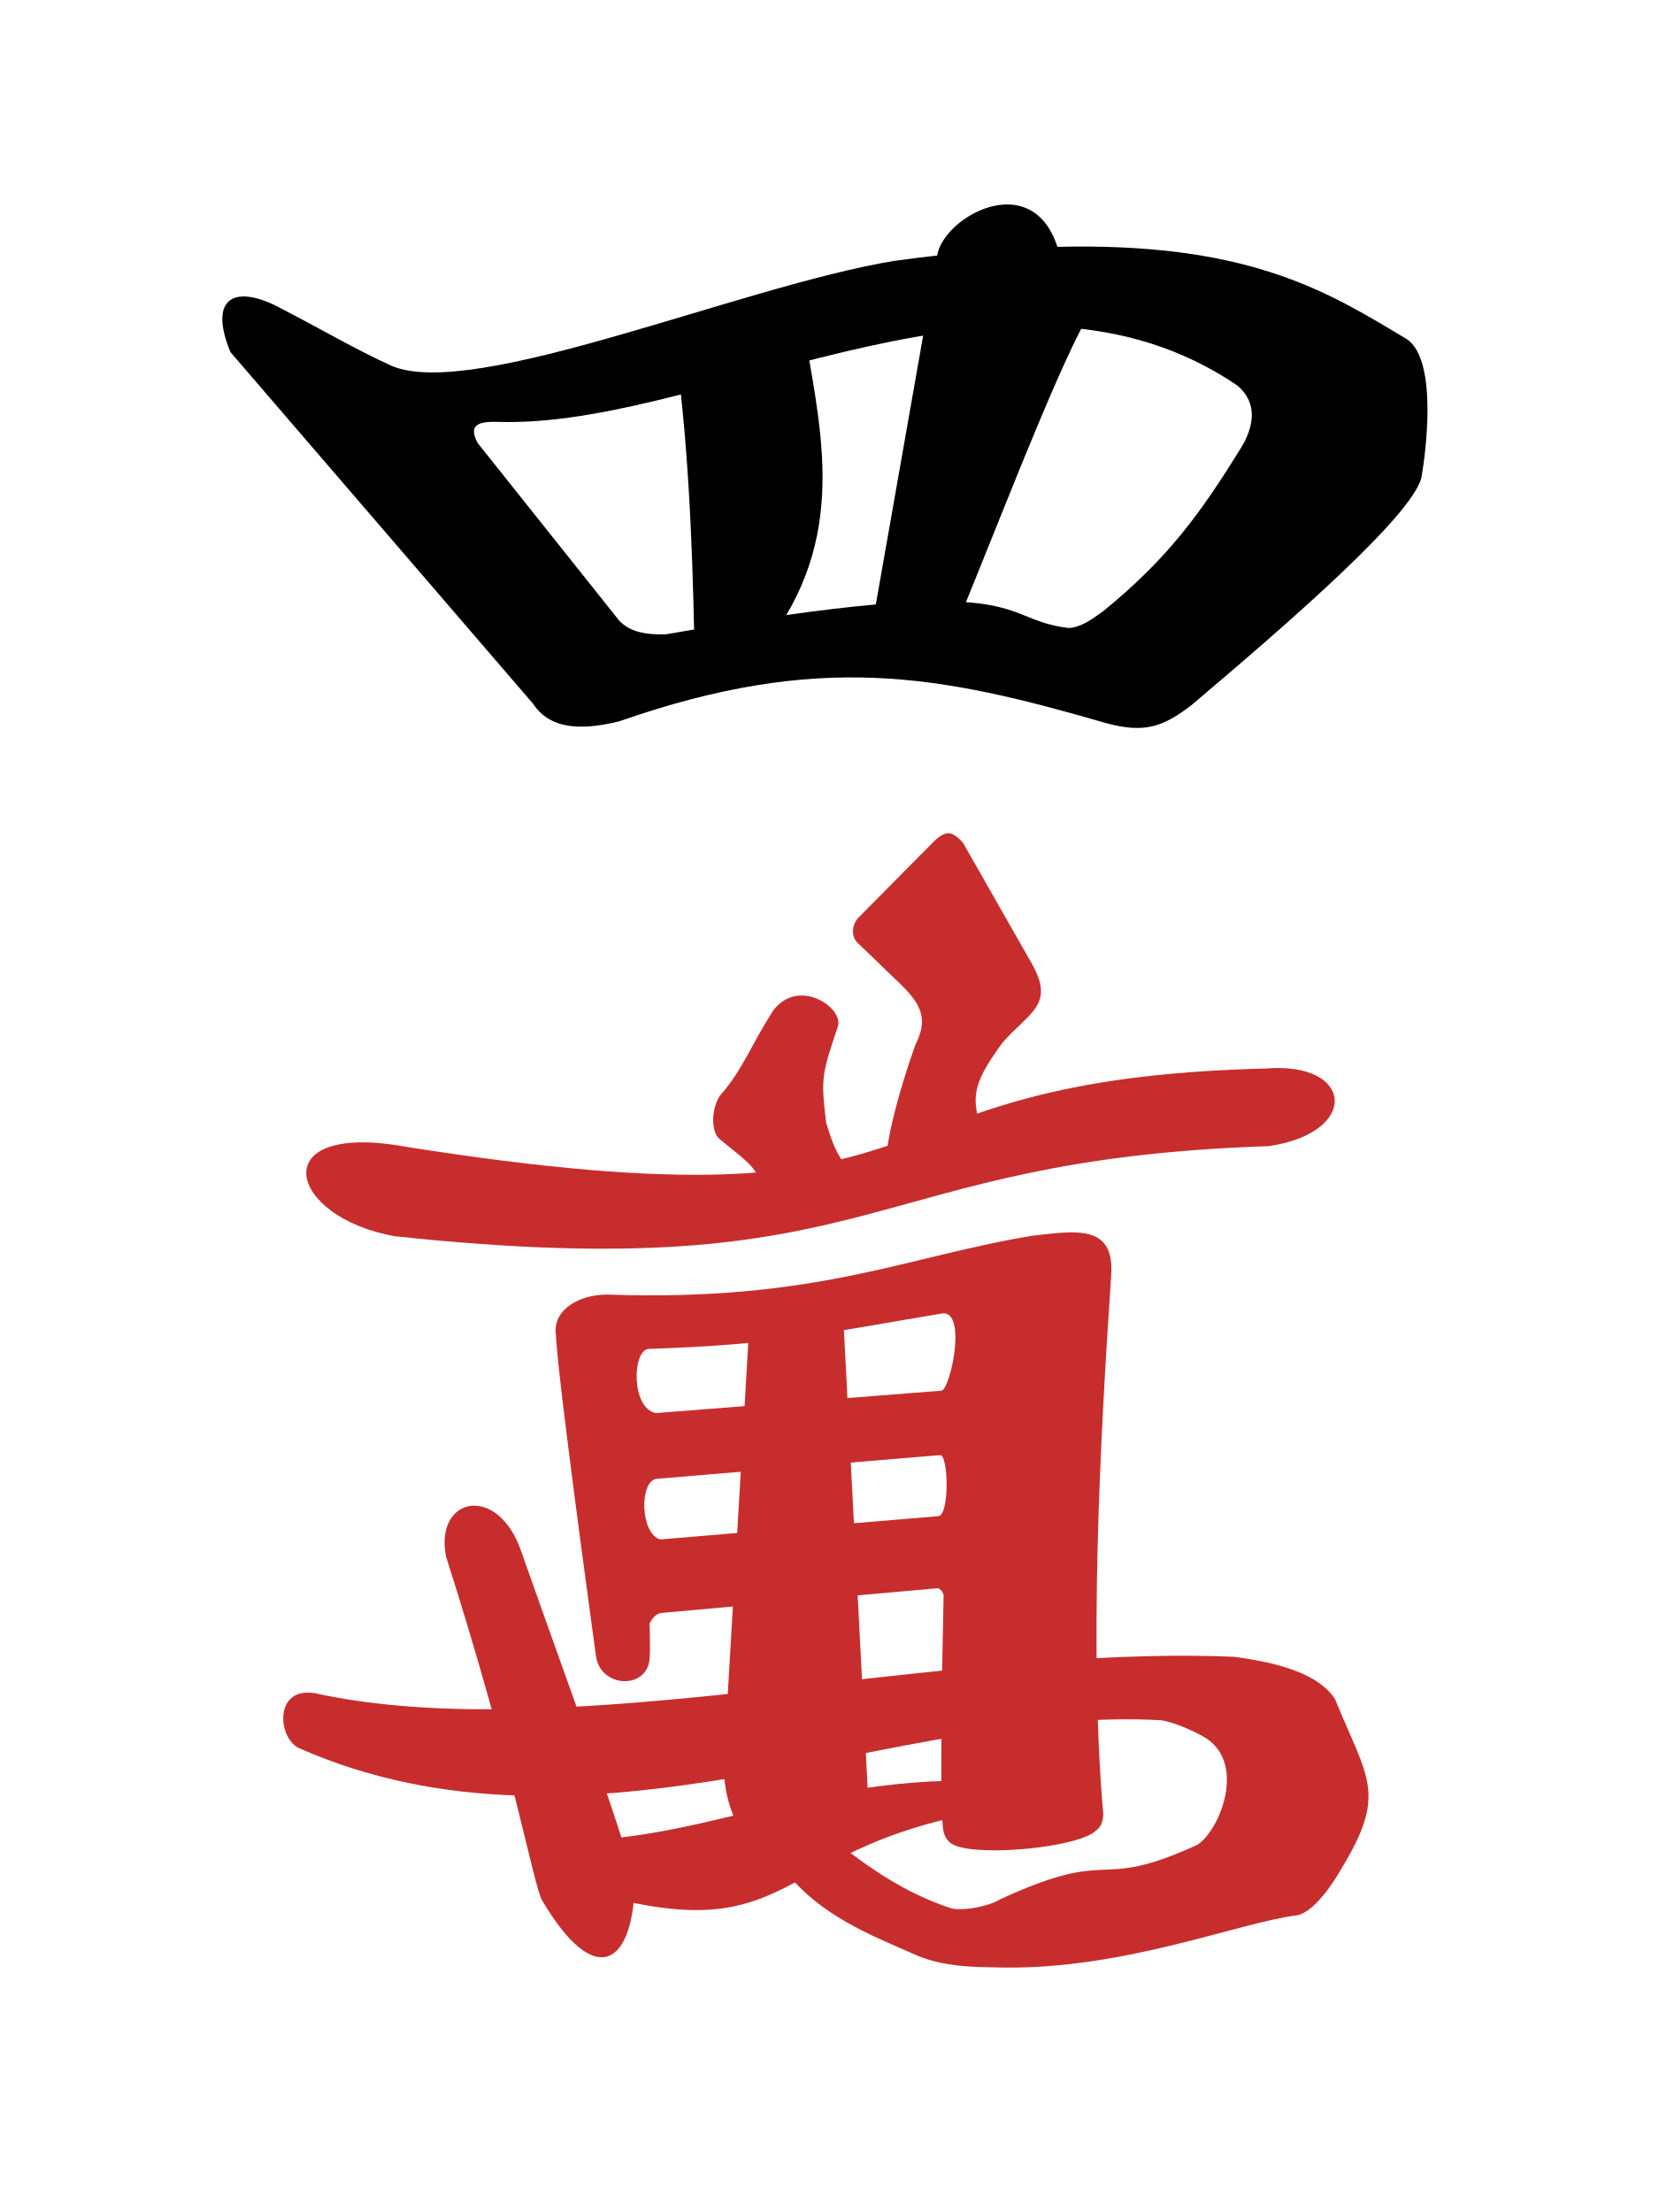
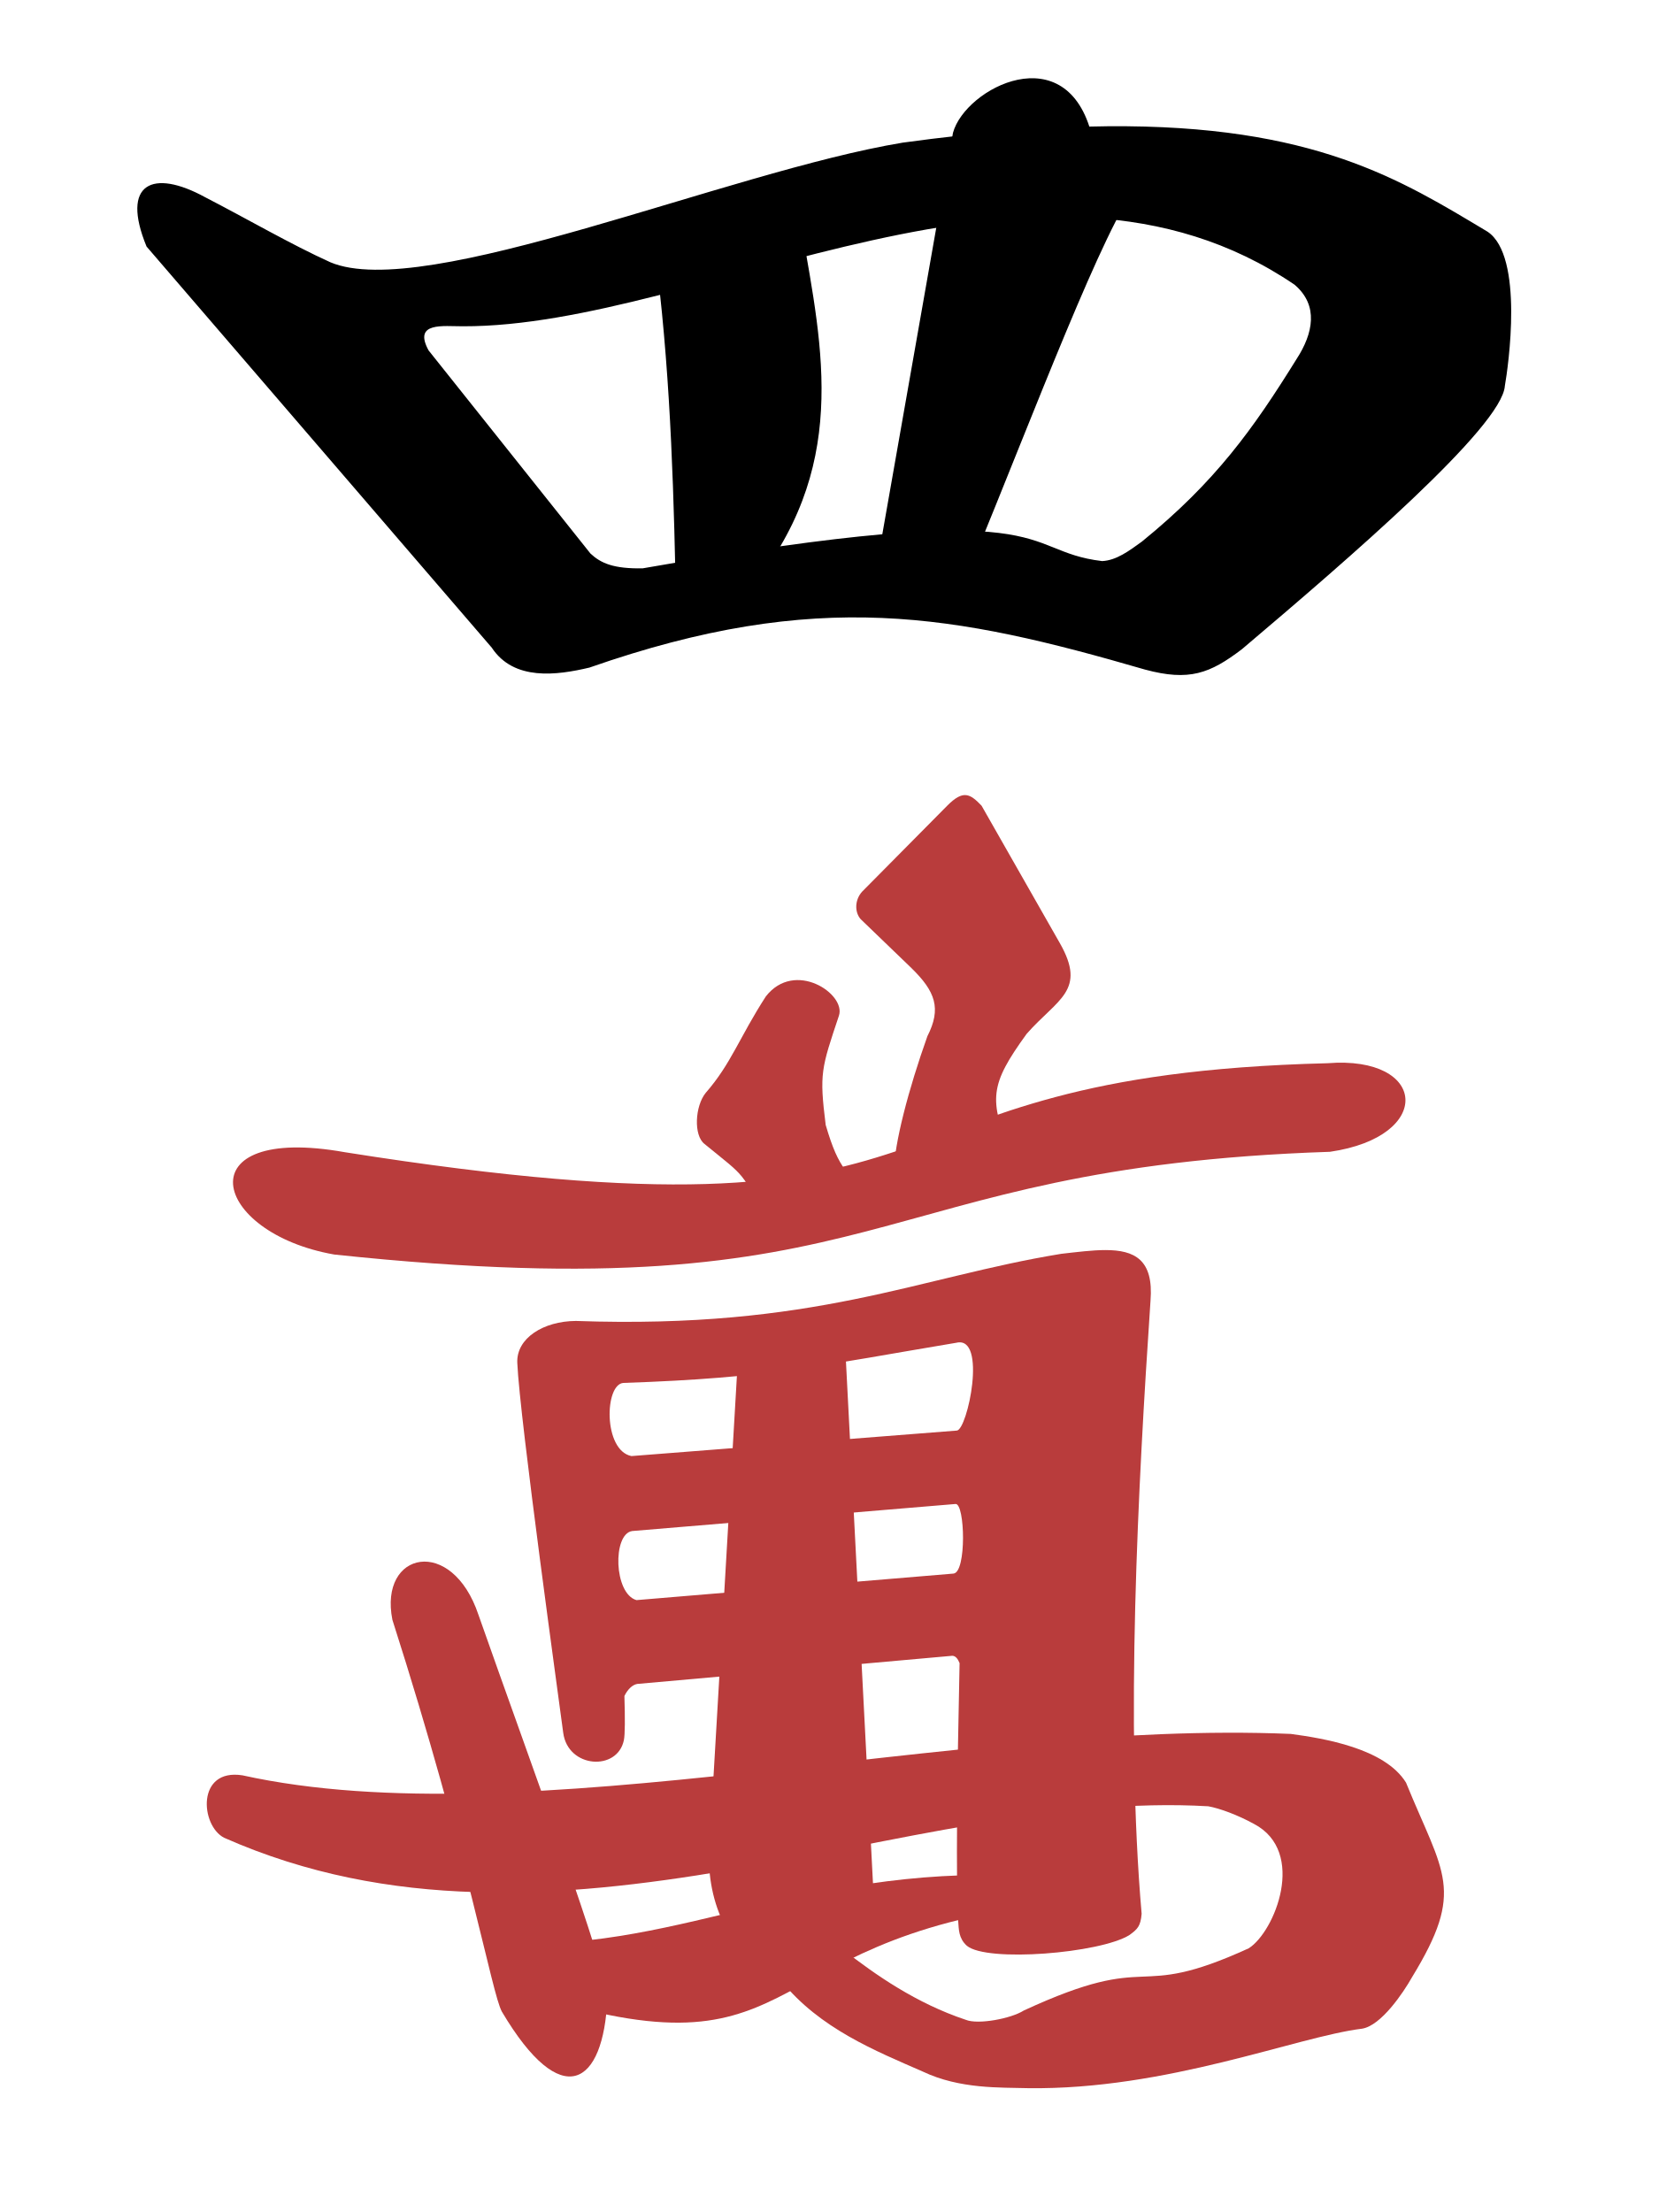
- <svg xmlns="http://www.w3.org/2000/svg" xmlns:ns1="http://www.openswatchbook.org/uri/2009/osb" width="300" height="400" viewBox="-21 -28 342 456" id="svg2" version="1.1">
+ <svg xmlns="http://www.w3.org/2000/svg" xmlns:ns1="http://www.openswatchbook.org/uri/2009/osb" width="300" height="400" viewBox="0 0 300 400" id="svg2" version="1.1">
  <defs id="defs4">
    <linearGradient id="linearGradient10055" ns1:paint="solid">
      <stop style="stop-color:#000000;stop-opacity:1;" offset="0" id="stop10057" />
    </linearGradient>
    <marker orient="auto" refY="0" refX="0" id="Arrow1Lstart" style="overflow:visible">
      <path id="path4978" d="M 0,0 5,-5 -12.5,0 5,5 0,0 Z" style="fill:#000000;fill-opacity:1;fill-rule:evenodd;stroke:#ff5c00;stroke-width:1pt;stroke-opacity:1" transform="matrix(0.8,0,0,0.8,10,0)" />
    </marker>
    <clipPath clipPathUnits="userSpaceOnUse" id="clipPath4243">
      <circle style="opacity:1;fill:#000000;fill-opacity:0.297;fill-rule:nonzero;stroke:#000000;stroke-width:19.133;stroke-linecap:butt;stroke-linejoin:round;stroke-miterlimit:4;stroke-dasharray:none;stroke-dashoffset:0;stroke-opacity:1" id="circle4245" cx="-264.66" cy="-198.207" r="293.954" />
    </clipPath>
    <clipPath clipPathUnits="userSpaceOnUse" id="clipPath7847">
      <ellipse style="opacity:1;fill:#822600;fill-opacity:1;fill-rule:nonzero;stroke:none;stroke-width:12;stroke-linecap:round;stroke-linejoin:round;stroke-miterlimit:4;stroke-dasharray:none;stroke-dashoffset:0;stroke-opacity:1" id="ellipse7849" cx="394" cy="552.362" rx="349.495" ry="216" />
    </clipPath>
    <clipPath clipPathUnits="userSpaceOnUse" id="clipPath4243-1">
      <circle style="opacity:1;fill:#000000;fill-opacity:0.297;fill-rule:nonzero;stroke:#000000;stroke-width:19.133;stroke-linecap:butt;stroke-linejoin:round;stroke-miterlimit:4;stroke-dasharray:none;stroke-dashoffset:0;stroke-opacity:1" id="circle4245-4" cx="-264.66" cy="-198.207" r="293.954" />
    </clipPath>
    <clipPath clipPathUnits="userSpaceOnUse" id="clipPath7876">
      <circle style="opacity:1;fill:#000000;fill-opacity:0.297;fill-rule:nonzero;stroke:#000000;stroke-width:19.133;stroke-linecap:butt;stroke-linejoin:round;stroke-miterlimit:4;stroke-dasharray:none;stroke-dashoffset:0;stroke-opacity:1" id="circle7878" cx="-264.66" cy="-198.207" r="293.954" />
    </clipPath>
    <clipPath clipPathUnits="userSpaceOnUse" id="clipPath14693">
      <rect style="opacity:1;fill:#a53c3c;fill-opacity:1;fill-rule:nonzero;stroke:none;stroke-width:8;stroke-linecap:round;stroke-linejoin:round;stroke-miterlimit:4;stroke-dasharray:none;stroke-dashoffset:0;stroke-opacity:1" id="rect14695" width="131.784" height="168.821" x="-332.596" y="383.498" rx="1.255" ry="3.751" transform="matrix(0.9993908,-0.03489951,0.03489951,0.9993908,0,0)" />
    </clipPath>
    <clipPath clipPathUnits="userSpaceOnUse" id="clipPath14952">
      <ellipse style="opacity:1;fill:#a53c3c;fill-opacity:1;fill-rule:nonzero;stroke:none;stroke-width:7;stroke-linecap:round;stroke-linejoin:round;stroke-miterlimit:4;stroke-dasharray:none;stroke-dashoffset:0;stroke-opacity:1" id="ellipse14954" cx="-271.344" cy="647.256" rx="69.057" ry="116.911" transform="matrix(0.9993908,-0.03489951,0.03489951,0.9993908,0,0)" />
    </clipPath>
    <pattern y="0" x="0" height="6" width="6" patternUnits="userSpaceOnUse" id="EMFhbasepattern" />
  </defs>
  <g id="layer1" transform="translate(0,-652.3622)">
    <g id="g4230">
      <g transform="translate(1034.343,648.8857)" id="g6031">
-         <path id="path6014" d="m -973.9,230.335 c 101.51,10.776 95.086,-15.762 180.061,-18.577 18.885,-2.746 17.635,-17.46 -0.449,-16.017 -90.368,2.243 -58.779,34.939 -177.693,16.092 -28.997,-5.176 -24.264,14.568 -1.919,18.502 z" style="fill:#c82d2d;fill-opacity:1;fill-rule:evenodd;stroke:none;stroke-width:1px;stroke-linecap:butt;stroke-linejoin:miter;stroke-opacity:1" />
-         <path id="path6017" d="m -882.636,187.136 c 1.311,-3.924 -7.997,-10.181 -13.219,-3.472 -4.831,7.479 -6.264,12.156 -10.86,17.42 -1.958,2.393 -2.241,7.725 -0.217,9.268 7.568,6.199 6.724,4.784 11.5,14.738 l 20.531,-1.762 c -6.52,-8.589 -7.597,-7.835 -10.131,-16.424 -1.165,-9.327 -0.808,-10.176 2.397,-19.767 z" style="fill:#c82d2d;fill-opacity:1;fill-rule:evenodd;stroke:none;stroke-width:1px;stroke-linecap:butt;stroke-linejoin:miter;stroke-opacity:1" />
-         <path id="path6019" d="m -856.843,149.174 c -2.072,-2.165 -3.31,-2.932 -6.213,0 l -15.391,15.541 c -1.348,1.5 -1.372,3.705 -0.264,4.97 l 9.17,8.834 c 4.354,4.252 5.464,7.314 2.9,12.336 -3.42,9.616 -5.986,19.367 -6.097,24.708 l 21.181,-3.487 c -3.959,-9.817 -3.871,-12.357 2.865,-21.646 5.559,-6.327 10.933,-7.774 5.995,-16.417 z" style="fill:#c82d2d;fill-opacity:1;fill-rule:evenodd;stroke:none;stroke-width:1px;stroke-linecap:butt;stroke-linejoin:miter;stroke-opacity:1" />
-         <path id="path6021" d="m -834.439,229.529 c -2.38,3.3e-4 -5.115,0.352 -7.986,0.676 -25.981,4.24 -44.632,13.662 -87.783,12.141 -5.841,0.03 -10.797,3.108 -10.592,7.59 0.416,9.893 7.7,62.177 8.305,66.889 0.853,6.418 9.79,6.988 10.967,1.342 0.216,-1.034 0.221,-3.958 0.098,-7.996 0.548,-1.144 1.398,-2.02 2.309,-2.184 l 56.982,-5.092 c 0.58,0.007 1.014,0.545 1.32,1.33 -0.442,20.093 -0.684,39.742 -0.254,46.623 0.124,1.52 0.051,3.12 1.57,4.486 3.627,3.034 24.108,1.363 29.408,-1.947 1.469,-1.078 2,-1.583 2.197,-3.83 -2.961,-33.992 -0.668,-77.217 1.605,-110.873 0.596,-7.453 -2.911,-9.155 -8.146,-9.154 z m -26.98,16.764 c 5.652,-1.389 2.022,15.829 0.088,15.877 l -58.828,4.611 c -5.127,-1.024 -4.88,-13.066 -1.422,-13.229 26.638,-0.896 35.744,-3.181 60.162,-7.26 z m -0.129,29.152 c 1.706,-0.131 2.018,12.385 -0.381,12.586 l -57.32,4.797 c -4.101,-1.151 -4.352,-11.962 -0.779,-12.492 z" style="fill:#c82d2d;fill-opacity:1;fill-rule:evenodd;stroke:none;stroke-width:1px;stroke-linecap:butt;stroke-linejoin:miter;stroke-opacity:1" />
-         <path id="path6023" d="m -881.542,246.32 -19.233,0.635 -5.291,90.559 c -0.751,10.292 4.492,20.611 11.241,20.763 l 18.742,-6.546 z" style="fill:#c82d2d;fill-opacity:1;fill-rule:evenodd;stroke:none;stroke-width:1px;stroke-linecap:butt;stroke-linejoin:miter;stroke-opacity:1" />
-         <path id="path6025" d="m -942.636,354.94 0.846,8.028 c 54.246,18.284 41.637,-8.576 96.894,-15.151 l -0.635,-4.928 c -42.242,-2.987 -64.353,13.179 -97.106,12.052 z" style="fill:#c82d2d;fill-opacity:1;fill-rule:evenodd;stroke:none;stroke-width:1px;stroke-linecap:butt;stroke-linejoin:miter;stroke-opacity:1" />
-         <path id="path6027" d="m -947.816,295.507 c -4.791,-14.349 -18.048,-11.531 -15.569,0.885 13.897,43.448 17.942,67.497 19.799,70.859 10.792,18.229 18.403,13.454 19.078,-2.434 0.111,-4.849 -14.234,-43.495 -23.308,-69.31 z" style="fill:#c82d2d;fill-opacity:1;fill-rule:evenodd;stroke:none;stroke-width:1px;stroke-linecap:butt;stroke-linejoin:miter;stroke-opacity:1" />
-         <path id="path6029" d="m -990.503,324.512 c -8.359,-1.304 -7.6,9.084 -3.317,11.288 59.847,26.468 123.838,-8.866 177.967,-5.691 2.058,0.369 5.313,1.564 8.294,3.202 9.557,5.048 3.734,19.51 -0.976,22.479 -21.536,9.845 -16.514,0.091 -40.673,11.25 -2.277,1.46 -8.257,2.597 -10.482,1.685 -8.943,-2.978 -16.302,-8.102 -22.15,-12.664 l -11.188,5.646 c 6.905,8.601 17.1,12.672 25.541,16.371 6.747,3.213 14.126,2.854 19.029,3.006 25.108,0.345 48.589,-9.297 60.403,-10.755 3.458,-0.53 7.483,-6.525 9.051,-9.31 9.691,-15.872 5.688,-18.57 -1.086,-35.189 -3.849,-6.232 -14.98,-8.012 -20.828,-8.805 -60.718,-2.574 -138.254,18.812 -189.585,7.487 z" style="fill:#c82d2d;fill-opacity:1;fill-rule:evenodd;stroke:none;stroke-width:1px;stroke-linecap:butt;stroke-linejoin:miter;stroke-opacity:1" />
+         <path id="path6014" d="m -973.9,230.335 c 101.51,10.776 95.086,-15.762 180.061,-18.577 18.885,-2.746 17.635,-17.46 -0.449,-16.017 -90.368,2.243 -58.779,34.939 -177.693,16.092 -28.997,-5.176 -24.264,14.568 -1.919,18.502 z" style="fill:#b93c3c;fill-opacity:1;fill-rule:evenodd;stroke:none;stroke-width:1px;stroke-linecap:butt;stroke-linejoin:miter;stroke-opacity:1" />
+         <path id="path6017" d="m -882.636,187.136 c 1.311,-3.924 -7.997,-10.181 -13.219,-3.472 -4.831,7.479 -6.264,12.156 -10.86,17.42 -1.958,2.393 -2.241,7.725 -0.217,9.268 7.568,6.199 6.724,4.784 11.5,14.738 l 20.531,-1.762 c -6.52,-8.589 -7.597,-7.835 -10.131,-16.424 -1.165,-9.327 -0.808,-10.176 2.397,-19.767 z" style="fill:#b93c3c;fill-opacity:1;fill-rule:evenodd;stroke:none;stroke-width:1px;stroke-linecap:butt;stroke-linejoin:miter;stroke-opacity:1" />
+         <path id="path6019" d="m -856.843,149.174 c -2.072,-2.165 -3.31,-2.932 -6.213,0 l -15.391,15.541 c -1.348,1.5 -1.372,3.705 -0.264,4.97 l 9.17,8.834 c 4.354,4.252 5.464,7.314 2.9,12.336 -3.42,9.616 -5.986,19.367 -6.097,24.708 l 21.181,-3.487 c -3.959,-9.817 -3.871,-12.357 2.865,-21.646 5.559,-6.327 10.933,-7.774 5.995,-16.417 z" style="fill:#b93c3c;fill-opacity:1;fill-rule:evenodd;stroke:none;stroke-width:1px;stroke-linecap:butt;stroke-linejoin:miter;stroke-opacity:1" />
+         <path id="path6021" d="m -834.439,229.529 c -2.38,3.3e-4 -5.115,0.352 -7.986,0.676 -25.981,4.24 -44.632,13.662 -87.783,12.141 -5.841,0.03 -10.797,3.108 -10.592,7.59 0.416,9.893 7.7,62.177 8.305,66.889 0.853,6.418 9.79,6.988 10.967,1.342 0.216,-1.034 0.221,-3.958 0.098,-7.996 0.548,-1.144 1.398,-2.02 2.309,-2.184 l 56.982,-5.092 c 0.58,0.007 1.014,0.545 1.32,1.33 -0.442,20.093 -0.684,39.742 -0.254,46.623 0.124,1.52 0.051,3.12 1.57,4.486 3.627,3.034 24.108,1.363 29.408,-1.947 1.469,-1.078 2,-1.583 2.197,-3.83 -2.961,-33.992 -0.668,-77.217 1.605,-110.873 0.596,-7.453 -2.911,-9.155 -8.146,-9.154 z m -26.98,16.764 c 5.652,-1.389 2.022,15.829 0.088,15.877 l -58.828,4.611 c -5.127,-1.024 -4.88,-13.066 -1.422,-13.229 26.638,-0.896 35.744,-3.181 60.162,-7.26 z m -0.129,29.152 c 1.706,-0.131 2.018,12.385 -0.381,12.586 l -57.32,4.797 c -4.101,-1.151 -4.352,-11.962 -0.779,-12.492 z" style="fill:#b93c3c;fill-opacity:1;fill-rule:evenodd;stroke:none;stroke-width:1px;stroke-linecap:butt;stroke-linejoin:miter;stroke-opacity:1" />
+         <path id="path6023" d="m -881.542,246.32 -19.233,0.635 -5.291,90.559 c -0.751,10.292 4.492,20.611 11.241,20.763 l 18.742,-6.546 z" style="fill:#b93c3c;fill-opacity:1;fill-rule:evenodd;stroke:none;stroke-width:1px;stroke-linecap:butt;stroke-linejoin:miter;stroke-opacity:1" />
+         <path id="path6025" d="m -942.636,354.94 0.846,8.028 c 54.246,18.284 41.637,-8.576 96.894,-15.151 l -0.635,-4.928 c -42.242,-2.987 -64.353,13.179 -97.106,12.052 z" style="fill:#b93c3c;fill-opacity:1;fill-rule:evenodd;stroke:none;stroke-width:1px;stroke-linecap:butt;stroke-linejoin:miter;stroke-opacity:1" />
+         <path id="path6027" d="m -947.816,295.507 c -4.791,-14.349 -18.048,-11.531 -15.569,0.885 13.897,43.448 17.942,67.497 19.799,70.859 10.792,18.229 18.403,13.454 19.078,-2.434 0.111,-4.849 -14.234,-43.495 -23.308,-69.31 z" style="fill:#b93c3c;fill-opacity:1;fill-rule:evenodd;stroke:none;stroke-width:1px;stroke-linecap:butt;stroke-linejoin:miter;stroke-opacity:1" />
+         <path id="path6029" d="m -990.503,324.512 c -8.359,-1.304 -7.6,9.084 -3.317,11.288 59.847,26.468 123.838,-8.866 177.967,-5.691 2.058,0.369 5.313,1.564 8.294,3.202 9.557,5.048 3.734,19.51 -0.976,22.479 -21.536,9.845 -16.514,0.091 -40.673,11.25 -2.277,1.46 -8.257,2.597 -10.482,1.685 -8.943,-2.978 -16.302,-8.102 -22.15,-12.664 l -11.188,5.646 c 6.905,8.601 17.1,12.672 25.541,16.371 6.747,3.213 14.126,2.854 19.029,3.006 25.108,0.345 48.589,-9.297 60.403,-10.755 3.458,-0.53 7.483,-6.525 9.051,-9.31 9.691,-15.872 5.688,-18.57 -1.086,-35.189 -3.849,-6.232 -14.98,-8.012 -20.828,-8.805 -60.718,-2.574 -138.254,18.812 -189.585,7.487 z" style="fill:#b93c3c;fill-opacity:1;fill-rule:evenodd;stroke:none;stroke-width:1px;stroke-linecap:butt;stroke-linejoin:miter;stroke-opacity:1" />
      </g>
      <g id="g13338" transform="matrix(1.079997,0,0,0.9591496,-11.6365,29.66166)">
        <path id="path13340" d="m 196.195,673.025 c -9.704,0.095 -20.984,1.039 -34.275,3.09 -29.384,5.486 -80.089,30.043 -95.83,22.552 -6.568,-3.344 -14.09,-8.274 -20.986,-12.273 -8.729,-5.376 -14.173,-2.691 -9.791,9.305 l 57.8,75.626 c 3.701,6.32 10.9,5.213 16.35,3.76 38.288,-15.075 61.258,-10.002 93.057,0.382 7.355,2.223 10.835,0.76 16.23,-3.879 18.041,-17.199 43.534,-41.938 43.993,-49.608 0.557,-3.541 3.244,-24.469 -2.9,-29.08 -14.42,-9.707 -28.989,-20.212 -63.646,-19.875 z m 31.338,29.873 c 4.09,3.922 3.099,9.22 0.35,13.988 -7.246,13.149 -13.563,23.152 -25.932,34.462 -2.139,1.741 -4.257,3.529 -6.633,3.657 -14.606,-1.951 -5.85,-12.66 -76.938,1.369 -4.843,0.096 -6.992,-0.947 -8.744,-2.797 L 82.533,715.283 c -2.633,-5.439 2.487,-4.524 5.771,-4.547 39.938,0.111 96.302,-40.711 139.229,-7.838 z" style="fill:#000000;fill-opacity:1;fill-rule:evenodd;stroke:none;stroke-width:1px;stroke-linecap:butt;stroke-linejoin:miter;stroke-opacity:1" />
        <path id="path13342" d="m 119.86,691.939 c 2.814,21.72 3.575,43.44 3.996,65.161 l 15.048,-0.495 c 14.54,-23.121 8.789,-45.486 5.449,-68.623 z" style="fill:#000000;fill-opacity:1;fill-rule:evenodd;stroke:none;stroke-width:1px;stroke-linecap:butt;stroke-linejoin:miter;stroke-opacity:1" />
        <path id="path13344" d="m 193.617,674.851 c -4.141,-18.993 -21.211,-9.069 -23.277,-0.597 l -12.565,80.372 15.706,0.989 c 10.273,-28.167 22.455,-64.536 27.788,-71.466 z" style="fill:#000000;fill-opacity:1;fill-rule:evenodd;stroke:none;stroke-width:1px;stroke-linecap:butt;stroke-linejoin:miter;stroke-opacity:1" />
      </g>
    </g>
  </g>
</svg>
